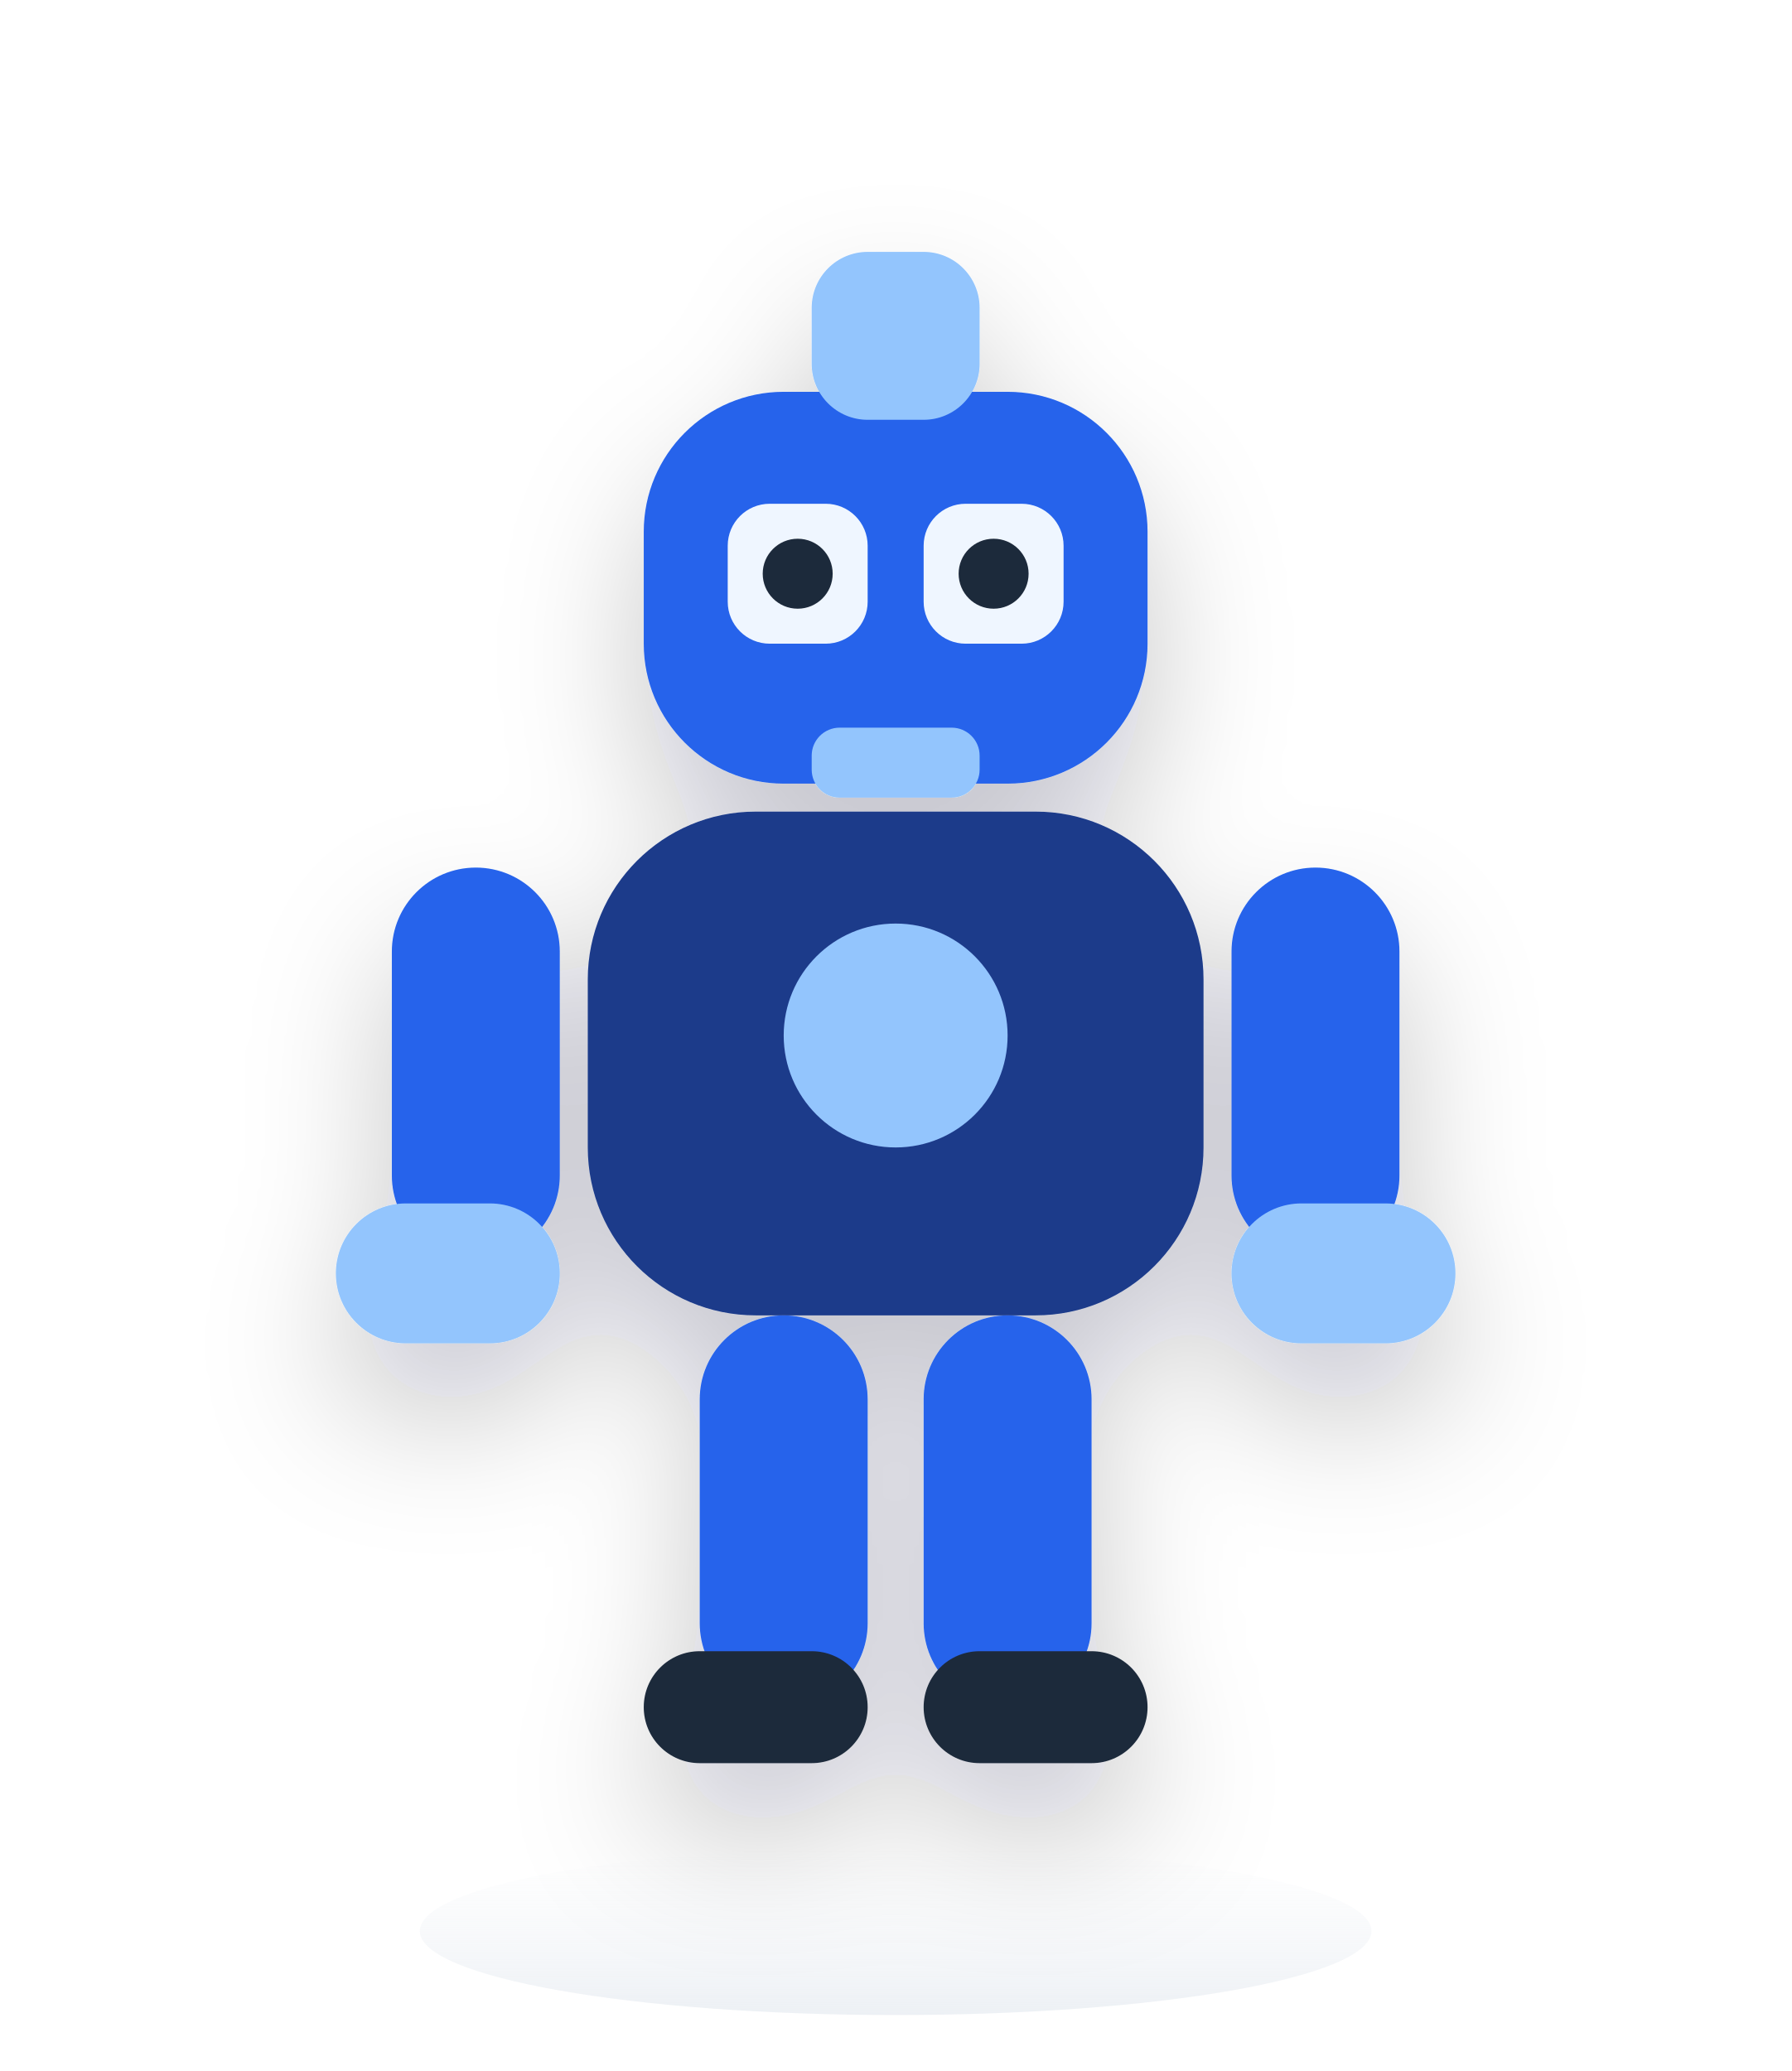
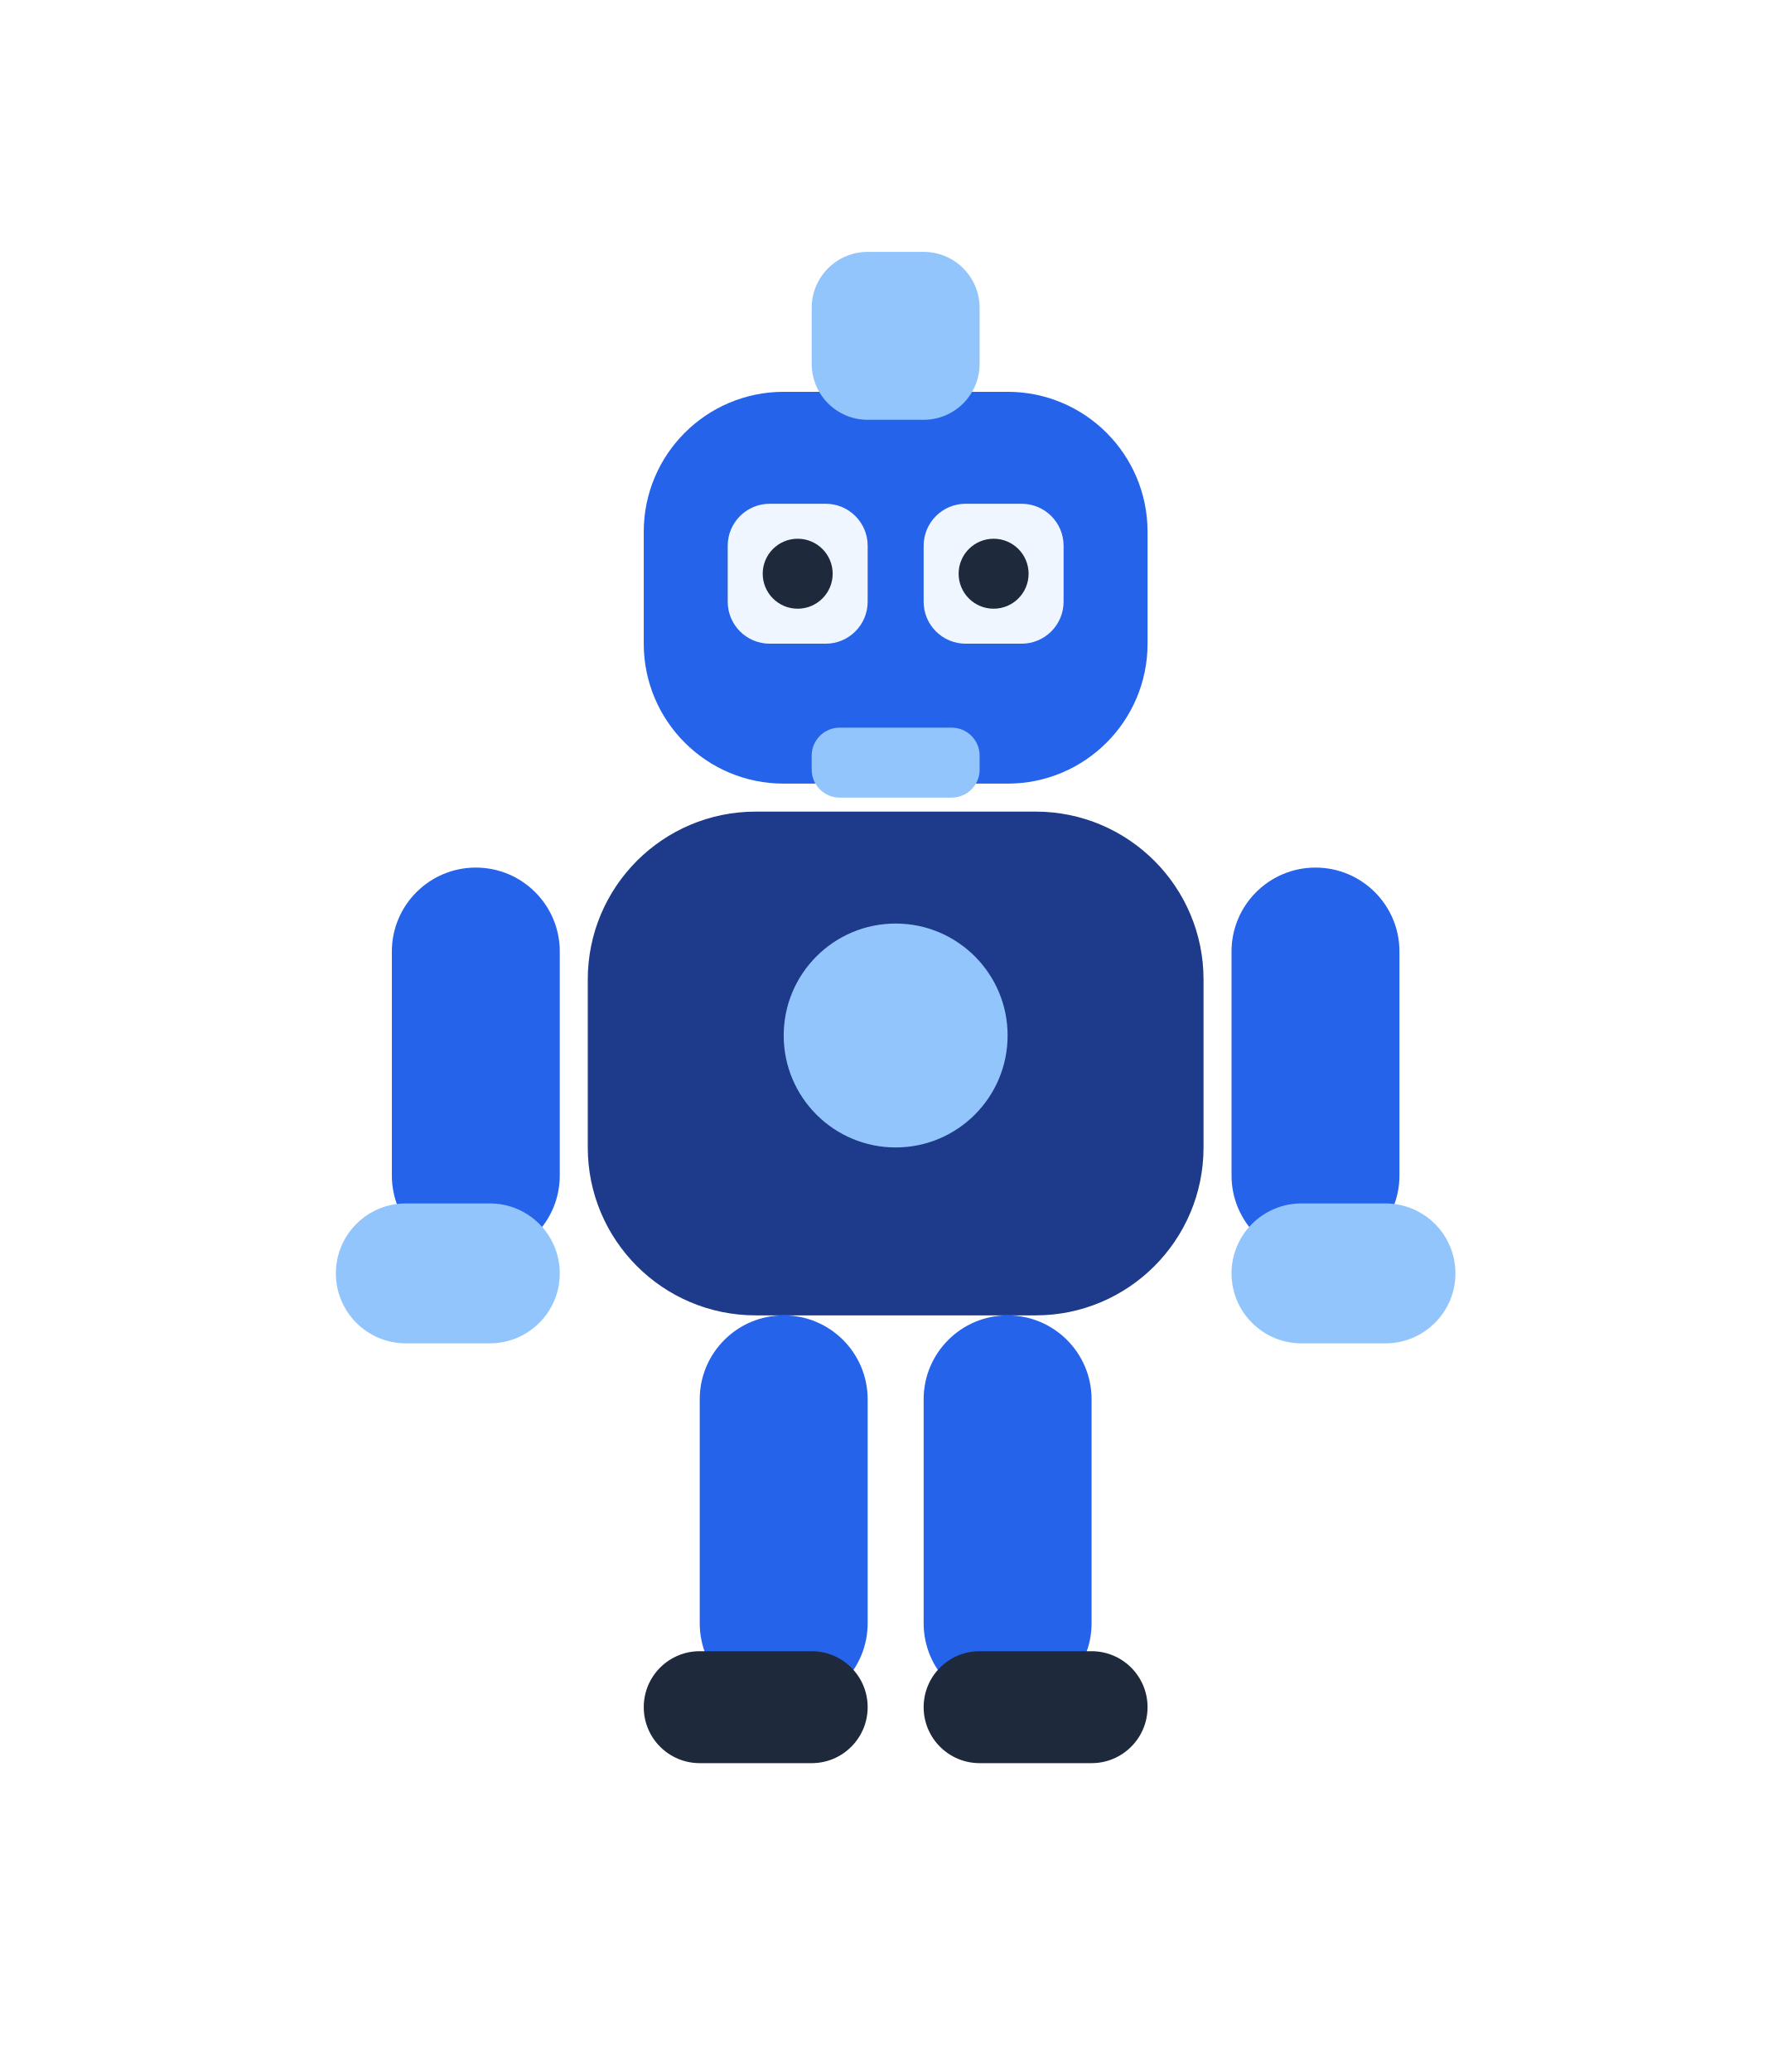
<svg xmlns="http://www.w3.org/2000/svg" viewBox="0 0 128 148" role="img" aria-hidden="true">
-   <defs>
-     <filter id="charShadow" x="-15%" y="-10%" width="130%" height="130%">
-       <feDropShadow dx="0" dy="5" stdDeviation="5" flood-color="#0f172a" flood-opacity="0.22" />
-     </filter>
-     <linearGradient id="floor" x1="0" y1="0" x2="0" y2="1">
-       <stop offset="0%" stop-color="#e2e8f0" stop-opacity="0" />
-       <stop offset="100%" stop-color="#cbd5e1" stop-opacity="0.35" />
-     </linearGradient>
-   </defs>
-   <ellipse cx="64" cy="138" rx="34" ry="6" fill="url(#floor)" />
-   <g filter="url(#charShadow)">
-     <rect x="46" y="28" width="36" height="28" rx="10" fill="#2563eb" />
-     <rect x="52" y="36" width="10" height="10" rx="3" fill="#eff6ff" />
-     <rect x="66" y="36" width="10" height="10" rx="3" fill="#eff6ff" />
-     <circle cx="57" cy="41" r="2.5" fill="#1e293b" />
-     <circle cx="71" cy="41" r="2.5" fill="#1e293b" />
-     <rect x="58" y="52" width="12" height="5" rx="2" fill="#93c5fd" />
-     <rect x="58" y="18" width="12" height="12" rx="4" fill="#93c5fd" />
-     <rect x="42" y="58" width="44" height="36" rx="12" fill="#1e3a8a" />
-     <circle cx="64" cy="74" r="8" fill="#93c5fd" />
-     <rect x="28" y="62" width="12" height="28" rx="6" fill="#2563eb" />
-     <rect x="88" y="62" width="12" height="28" rx="6" fill="#2563eb" />
-     <rect x="24" y="86" width="16" height="10" rx="5" fill="#93c5fd" />
-     <rect x="88" y="86" width="16" height="10" rx="5" fill="#93c5fd" />
-     <rect x="50" y="94" width="12" height="28" rx="6" fill="#2563eb" />
-     <rect x="66" y="94" width="12" height="28" rx="6" fill="#2563eb" />
-     <rect x="46" y="118" width="16" height="8" rx="4" fill="#1e293b" />
-     <rect x="66" y="118" width="16" height="8" rx="4" fill="#1e293b" />
-   </g>
+   <rect x="46" y="28" width="36" height="28" rx="10" fill="#2563eb" />
+   <rect x="52" y="36" width="10" height="10" rx="3" fill="#eff6ff" />
+   <rect x="66" y="36" width="10" height="10" rx="3" fill="#eff6ff" />
+   <circle cx="57" cy="41" r="2.5" fill="#1e293b" />
+   <circle cx="71" cy="41" r="2.5" fill="#1e293b" />
+   <rect x="58" y="52" width="12" height="5" rx="2" fill="#93c5fd" />
+   <rect x="58" y="18" width="12" height="12" rx="4" fill="#93c5fd" />
+   <rect x="42" y="58" width="44" height="36" rx="12" fill="#1e3a8a" />
+   <circle cx="64" cy="74" r="8" fill="#93c5fd" />
+   <rect x="28" y="62" width="12" height="28" rx="6" fill="#2563eb" />
+   <rect x="88" y="62" width="12" height="28" rx="6" fill="#2563eb" />
+   <rect x="24" y="86" width="16" height="10" rx="5" fill="#93c5fd" />
+   <rect x="88" y="86" width="16" height="10" rx="5" fill="#93c5fd" />
+   <rect x="50" y="94" width="12" height="28" rx="6" fill="#2563eb" />
+   <rect x="66" y="94" width="12" height="28" rx="6" fill="#2563eb" />
+   <rect x="46" y="118" width="16" height="8" rx="4" fill="#1e293b" />
+   <rect x="66" y="118" width="16" height="8" rx="4" fill="#1e293b" />
</svg>
